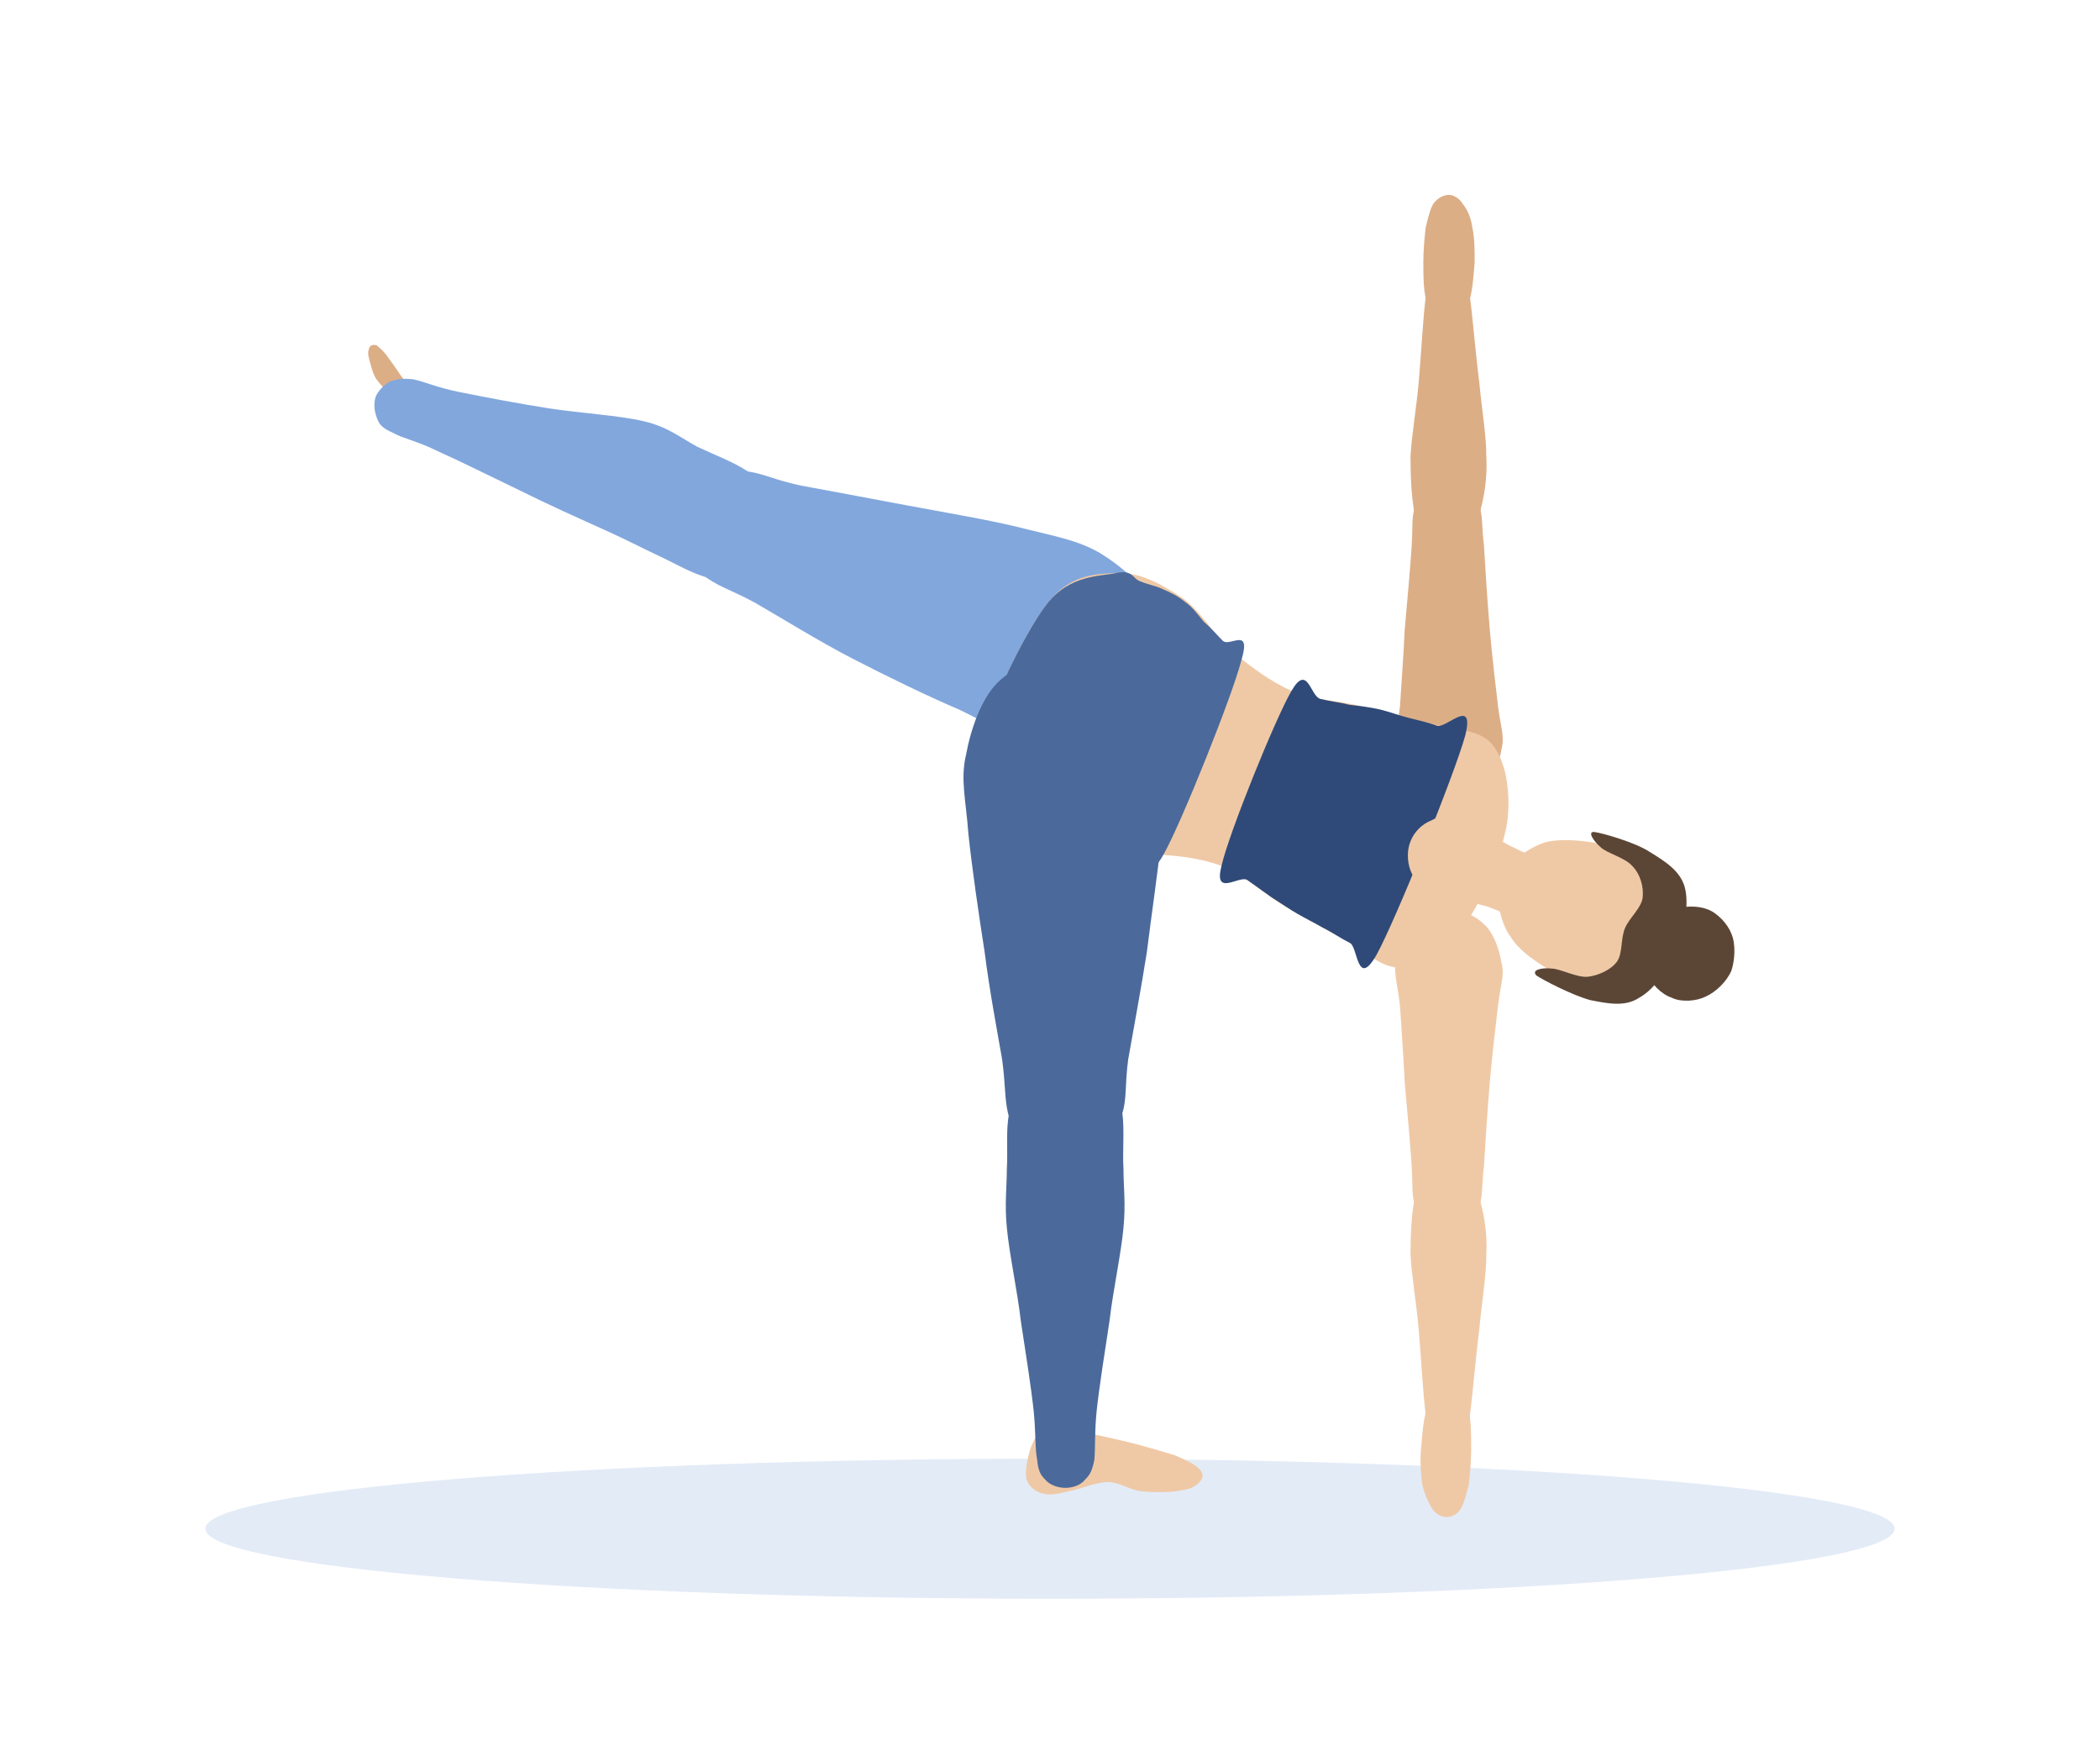
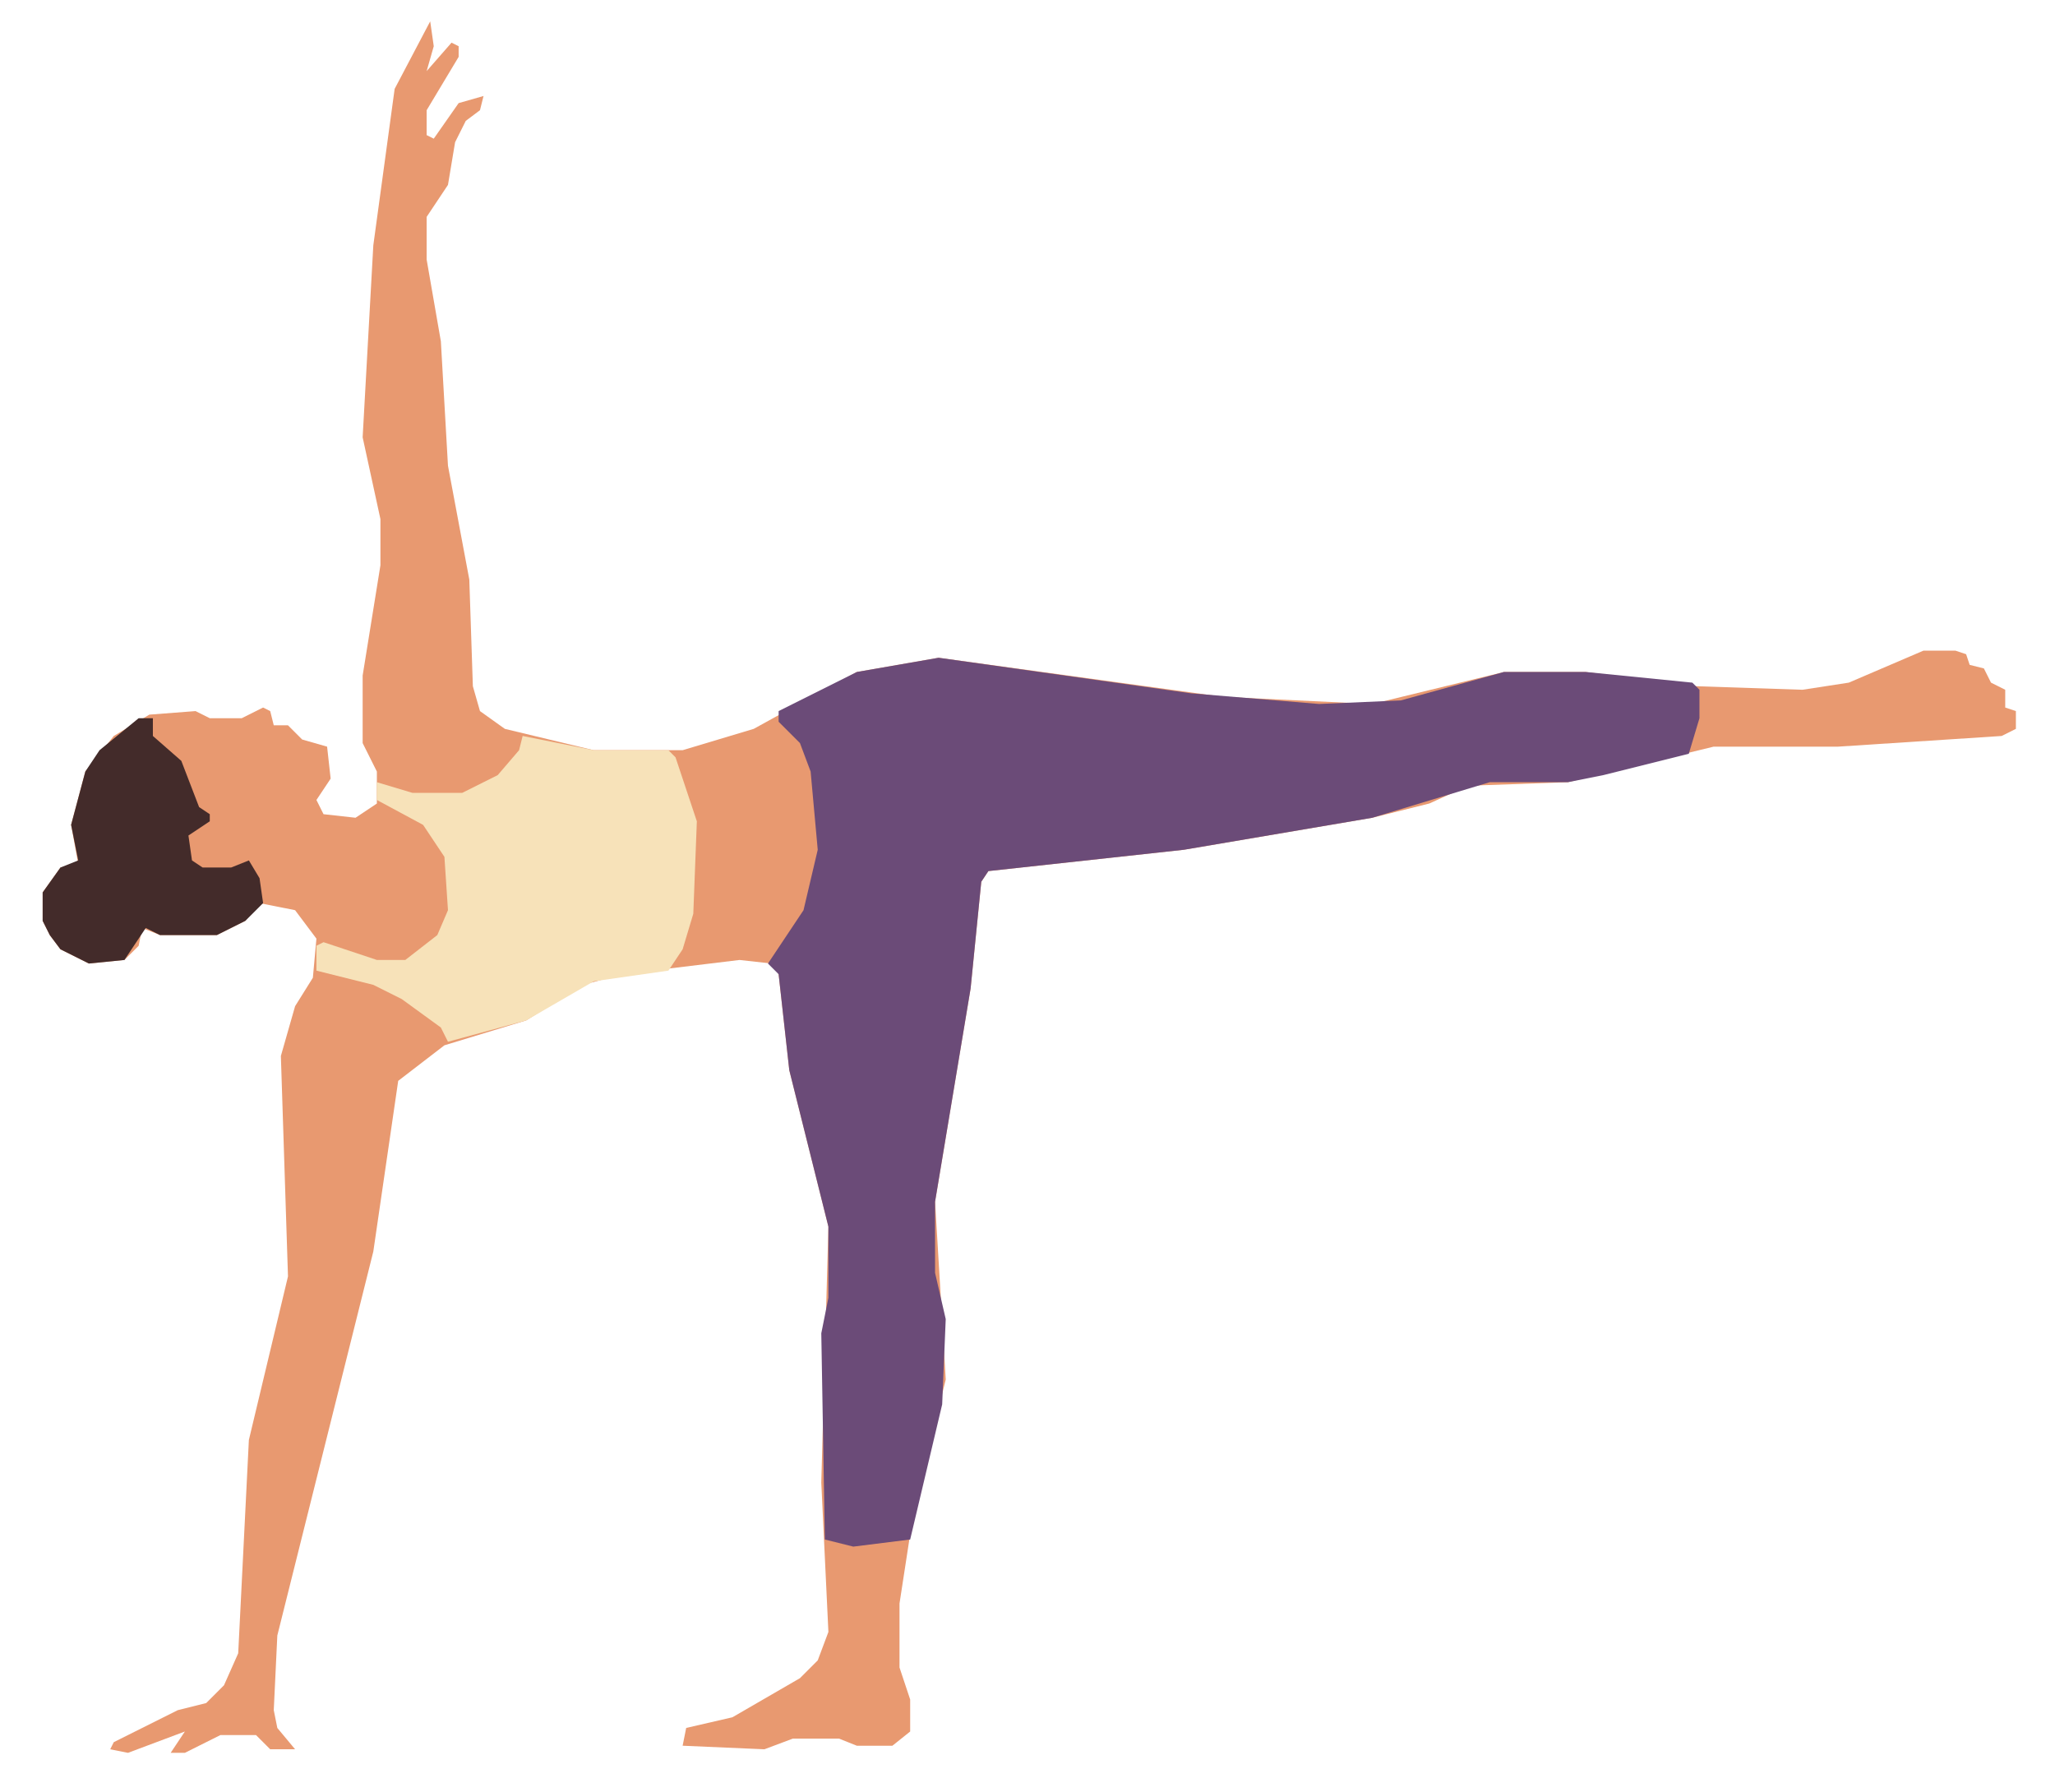
- <svg xmlns="http://www.w3.org/2000/svg" viewBox="0 0 180 150" width="180" height="150">
-   <ellipse cx="90" cy="131" rx="72.4" ry="6" fill="#e3ebf7" />
-   <path d="M125.8 26.1C126.2 25.4 126.3 23.6 126.4 22.5C126.4 21.4 126.4 20.4 126.2 19.5C126.1 18.7 125.8 18 125.4 17.5C125.1 17 124.6 16.7 124.2 16.7C123.8 16.7 123.3 16.9 122.9 17.4C122.6 17.8 122.4 18.7 122.2 19.5C122.1 20.4 122 21.4 122 22.5C122 23.6 122 25.4 122.4 26.1C122.7 26.9 123.5 26.9 124.1 26.9C124.6 26.9 125.4 26.9 125.8 26.1Z" fill="#dcae86" />
-   <path d="M121.2 43.7C121 42.6 120.9 41 120.9 39.1C121 37.3 121.4 35 121.6 32.8C121.8 30.5 122 26.9 122.2 25.5C122.4 24 122.5 24.4 122.8 24.1C123.1 23.8 123.6 23.6 124.1 23.6C124.5 23.6 125 23.8 125.4 24.1C125.7 24.4 125.8 24 126 25.5C126.2 26.9 126.5 30.5 126.8 32.8C127 35 127.4 37.3 127.4 39.1C127.5 41 127.2 42.6 126.9 43.7C126.7 44.8 126.5 45.3 126 45.8C125.5 46.2 124.7 46.6 124.1 46.6C123.4 46.6 122.6 46.2 122.1 45.8C121.7 45.3 121.4 44.8 121.2 43.7Z" fill="#dcae86" />
-   <path d="M119.6 64.2C119.5 63.1 119.8 62.2 120 60.5C120.1 58.8 120.3 56.3 120.4 54C120.6 51.7 120.9 48.5 121 46.8C121.1 45.1 121 44.6 121.2 43.7C121.4 42.8 121.7 42.1 122.1 41.7C122.6 41.2 123.4 40.9 124.1 40.9C124.7 40.9 125.5 41.2 126 41.7C126.5 42.1 126.7 42.8 126.9 43.7C127.1 44.6 127 45.1 127.2 46.8C127.3 48.5 127.5 51.7 127.7 54C127.9 56.3 128.2 58.8 128.4 60.5C128.6 62.2 129 63.1 128.7 64.2C128.5 65.4 128 66.7 127.2 67.5C126.4 68.3 125.1 68.8 124.1 68.8C123 68.8 121.7 68.3 121 67.5C120.2 66.7 119.8 65.4 119.6 64.2Z" fill="#dcae86" />
-   <path d="M36 35.2C36 34.8 35.6 34.2 35.3 33.6C35 33.1 34.7 32.6 34.3 32.1C33.9 31.5 33.4 30.8 33.1 30.4C32.8 30 32.5 29.8 32.3 29.6C32 29.5 31.8 29.6 31.7 29.7C31.6 29.9 31.5 30.2 31.6 30.6C31.7 31 31.9 31.8 32.1 32.2C32.3 32.7 32.8 33 33 33.5C33.2 34 33.1 34.5 33.2 35C33.3 35.5 33.3 36 33.4 36.2C33.6 36.5 34 36.7 34.3 36.7C34.6 36.7 35.2 36.4 35.5 36.1C35.8 35.9 36.1 35.6 36 35.2Z" fill="#dcae86" />
-   <path d="M88.4 63.5C86.3 63.1 84.7 62 82.2 60.8C79.6 59.7 75.9 57.9 73 56.4C70.1 54.9 66.9 52.9 64.8 51.7C62.8 50.6 61.9 50.4 60.7 49.6C59.6 48.8 58.4 48 57.9 46.9C57.4 45.9 57.4 44.4 57.8 43.3C58.2 42.3 59.2 41.2 60.2 40.7C61.3 40.2 62.7 40.3 64.1 40.4C65.5 40.6 66.3 41.1 68.6 41.6C70.8 42 74.5 42.7 77.7 43.3C80.9 43.9 85.1 44.6 87.8 45.3C90.6 46 92.4 46.3 94.3 47.4C96.1 48.5 98.2 50.3 99.1 52.2C99.9 54 100 56.6 99.3 58.5C98.7 60.3 96.9 62.3 95.1 63.1C93.3 63.9 90.6 63.9 88.4 63.5Z" fill="#82a7dd" />
-   <path d="M60.7 49.5C59.4 49.2 57.9 48.3 56.4 47.6C54.9 46.9 53.8 46.3 51.8 45.4C49.8 44.5 46.9 43.2 44.5 42C42.2 40.9 39.4 39.5 37.6 38.7C35.8 37.8 34.6 37.6 33.7 37.1C32.8 36.7 32.5 36.4 32.3 35.8C32.1 35.3 32 34.6 32.2 34C32.4 33.5 32.9 33 33.4 32.7C34 32.5 34.4 32.4 35.4 32.5C36.4 32.7 37.4 33.2 39.4 33.6C41.4 34 44.5 34.6 47.1 35C49.7 35.4 53.1 35.6 55.2 36.1C57.3 36.6 58.3 37.5 59.8 38.3C61.3 39 62.9 39.6 64.1 40.4C65.2 41.2 66.3 42.1 66.8 43.1C67.3 44.2 67.3 45.6 66.9 46.7C66.6 47.7 65.6 48.8 64.5 49.3C63.5 49.8 62.1 49.8 60.7 49.5Z" fill="#82a7dd" />
-   <path d="M86.9 71.1C88.3 72.5 90.3 73.1 92.3 73.4C94.3 73.8 96.7 73 98.7 73.2C100.8 73.3 102.8 73.5 104.7 74.2C106.5 74.9 108 76.3 109.7 77.4C111.4 78.4 113.1 79.4 114.9 80.3C116.6 81.2 118.4 83.1 120.2 82.9C122 82.6 124.2 81.1 125.7 79C127.2 76.9 128.8 73 129.2 70.4C129.5 67.9 129.1 65.2 127.9 63.8C126.8 62.4 124.2 62.5 122.3 61.9C120.4 61.4 118.5 61 116.6 60.5C114.6 60 112.5 60 110.7 59.2C108.9 58.4 107.3 57.2 105.7 55.9C104.1 54.5 102.9 52.3 101.3 51.2C99.6 50.1 97.7 49 95.7 49.1C93.8 49.2 91.7 49.2 89.7 51.8C87.7 54.4 84.3 61.5 83.8 64.7C83.3 68 85.4 69.6 86.9 71.1Z" fill="#efc9a6" />
-   <path d="M86.9 71.1C87.7 72.3 88.2 71.7 88.8 72C89.4 72.3 90.1 72.6 90.7 72.8C91.4 73.1 92.1 73.3 92.8 73.4C93.5 73.5 94.3 73.3 95.1 73.3C95.9 73.3 96.7 73.2 97.4 73.2C98.2 73.2 98.3 75.9 99.8 73.1C101.3 70.4 105.6 59.7 106.4 56.6C107.3 53.6 105.4 55.5 104.8 54.9C104.3 54.4 103.8 53.8 103.2 53.3C102.7 52.7 102.2 52 101.6 51.6C101 51.1 100.4 50.8 99.7 50.5C99.1 50.2 98.4 50.1 97.7 49.8C97.1 49.6 97.1 48.8 95.7 49.1C94.4 49.4 91.7 49.2 89.7 51.8C87.7 54.4 84.3 61.5 83.8 64.7C83.3 68 86 69.9 86.9 71.1Z" fill="#4b6a9b" />
-   <path d="M104.7 74.2C104 76.9 106.2 75 106.9 75.4C107.6 75.9 108.3 76.4 109 76.9C109.8 77.4 110.5 77.9 111.2 78.3C111.9 78.7 112.7 79.1 113.4 79.5C114.2 79.9 114.9 80.4 115.7 80.8C116.4 81.1 116.3 84.8 118 81.8C119.6 78.9 124.7 66.3 125.6 63C126.4 59.7 124 62.4 123.2 62.2C122.4 61.9 121.5 61.7 120.7 61.5C119.9 61.3 119.1 61 118.3 60.8C117.4 60.6 116.6 60.5 115.7 60.4C114.9 60.2 114 60.1 113.2 59.9C112.3 59.7 112.1 56.8 110.7 59.2C109.3 61.6 105.3 71.5 104.7 74.2Z" fill="#2f4a78" />
-   <path d="M125.4 70.2C126.6 70.6 128.3 72 129.9 72.7C131.4 73.5 133.6 74 134.7 74.5C135.7 75.1 136 75.5 136.2 76.2C136.5 76.8 136.5 77.7 136.2 78.3C136 78.9 135.4 79.5 134.8 79.8C134.1 80 133.7 80.2 132.5 79.8C131.4 79.5 129.4 78.4 127.8 77.8C126.2 77.2 123.9 77.1 122.8 76.5C121.6 76 121.2 75.3 120.9 74.6C120.6 73.8 120.6 72.8 120.9 72.1C121.2 71.3 121.9 70.6 122.7 70.3C123.4 69.9 124.2 69.8 125.4 70.2Z" fill="#efc9a6" />
-   <path d="M143.3 85.5C144.1 85.9 145.4 85.8 146.2 85.4C147.1 85 148 84.1 148.4 83.2C148.7 82.3 148.8 80.9 148.4 80C148.1 79.2 147.2 78.2 146.3 77.9C145.5 77.6 144.2 77.6 143.3 78C142.5 78.4 141.6 79.4 141.2 80.3C140.8 81.2 140.8 82.5 141.2 83.4C141.5 84.3 142.4 85.2 143.3 85.5Z" fill="#5b4636" />
-   <path d="M142.8 80.9C142.2 82.3 141.1 83.9 140 84.6C138.8 85.2 137.3 84.9 136 84.6C134.7 84.3 133.4 83.5 132.3 82.8C131.2 82.1 130.1 81.3 129.5 80.3C128.8 79.4 128.5 78 128.4 77.2C128.3 76.3 128.5 75.8 128.7 75.2C129 74.6 129.2 74.1 129.9 73.6C130.6 73.1 131.7 72.3 132.8 72.1C133.9 71.9 135.3 72 136.6 72.2C137.8 72.5 139.3 72.9 140.5 73.6C141.6 74.2 142.9 75.1 143.3 76.3C143.7 77.5 143.3 79.5 142.8 80.9Z" fill="#efc9a6" />
-   <path d="M143.7 81.3C143.1 82.9 141.8 84.8 140.5 85.5C139.3 86.3 137.8 86 136.3 85.7C134.8 85.3 132.3 84 131.7 83.6C131.2 83.1 132.2 82.9 133 83C133.7 83 135.2 83.8 136.1 83.7C137 83.6 138.1 83.1 138.6 82.4C139.1 81.7 138.9 80.4 139.3 79.5C139.7 78.6 140.7 77.8 140.8 76.9C140.9 76 140.6 74.9 139.9 74.2C139.3 73.5 137.7 73.1 137.2 72.6C136.6 72.1 136 71.2 136.7 71.3C137.4 71.4 140.2 72.2 141.4 73C142.7 73.8 144 74.6 144.4 76C144.8 77.4 144.4 79.7 143.7 81.3Z" fill="#5b4636" />
-   <path d="M89.7 122.5C90.5 122.2 92 122.6 93.1 122.8C94.3 123 95.5 123.3 96.8 123.6C98 123.9 99.7 124.4 100.7 124.7C101.6 125.1 102.3 125.4 102.7 125.8C103.1 126.1 103.2 126.6 102.9 126.9C102.7 127.2 102.2 127.6 101.3 127.7C100.5 127.9 99 127.9 97.9 127.8C96.9 127.7 95.9 127 95 127C94 127 92.9 127.5 92 127.7C91.1 127.9 90.1 128.2 89.5 128C88.8 127.9 88.2 127.4 88 126.8C87.8 126.1 88.1 124.9 88.3 124.2C88.6 123.4 88.9 122.7 89.7 122.5Z" fill="#efc9a6" />
-   <path d="M82.8 64.7C82.3 66.8 82.8 68.6 83 71.4C83.3 74.3 83.9 78.4 84.4 81.6C84.8 84.8 85.5 88.5 85.9 90.8C86.2 93.1 86.1 94.1 86.4 95.4C86.8 96.8 87.2 98.2 88 99C88.8 99.8 90.2 100.3 91.3 100.3C92.4 100.3 93.8 99.8 94.6 99C95.5 98.2 95.9 96.8 96.2 95.4C96.6 94.1 96.4 93.1 96.7 90.8C97.1 88.5 97.8 84.8 98.3 81.6C98.7 78.4 99.3 74.3 99.6 71.4C99.8 68.6 100.3 66.8 99.9 64.7C99.4 62.5 98.5 59.9 97.1 58.5C95.7 57.1 93.2 56.1 91.3 56.1C89.4 56.1 86.9 57.1 85.5 58.5C84.1 59.9 83.2 62.5 82.8 64.7Z" fill="#4b6a9b" />
-   <path d="M86.5 95.4C86.2 96.8 86.4 98.6 86.3 100.2C86.3 101.8 86.1 103.1 86.3 105.2C86.5 107.4 87.2 110.6 87.5 113.2C87.9 115.8 88.4 119 88.6 120.9C88.8 122.9 88.7 124.1 88.9 125.1C89 126.1 89.2 126.4 89.6 126.8C90 127.3 90.8 127.5 91.3 127.5C91.9 127.5 92.6 127.3 93 126.8C93.4 126.4 93.6 126.1 93.8 125.1C93.9 124.1 93.8 122.9 94 120.9C94.2 119 94.7 115.8 95.1 113.2C95.4 110.6 96.1 107.4 96.3 105.2C96.5 103.1 96.3 101.8 96.3 100.2C96.2 98.6 96.4 96.8 96.2 95.4C95.9 94.1 95.4 92.8 94.6 92C93.8 91.1 92.4 90.6 91.3 90.6C90.2 90.6 88.8 91.1 88 92C87.2 92.8 86.7 94.1 86.5 95.4Z" fill="#4b6a9b" />
-   <path d="M122.4 120.5C122 121.3 121.9 123.1 121.8 124.2C121.7 125.3 121.8 126.3 121.9 127.2C122.1 128 122.4 128.7 122.7 129.2C123 129.7 123.5 130 124 130C124.4 130 124.9 129.8 125.2 129.3C125.5 128.8 125.7 128 125.9 127.2C126 126.3 126.1 125.3 126.1 124.2C126.1 123.1 126.1 121.3 125.8 120.5C125.4 119.8 124.6 119.7 124.1 119.7C123.5 119.7 122.7 119.8 122.4 120.5Z" fill="#efc9a6" />
-   <path d="M121.2 103C121 104.1 120.9 105.7 120.9 107.5C121 109.4 121.4 111.6 121.6 113.9C121.8 116.2 122 119.8 122.2 121.2C122.4 122.7 122.5 122.3 122.8 122.6C123.1 122.9 123.6 123.1 124.1 123.1C124.5 123.1 125 122.9 125.4 122.6C125.7 122.3 125.8 122.7 126 121.2C126.2 119.8 126.5 116.2 126.8 113.9C127 111.6 127.4 109.4 127.4 107.5C127.5 105.7 127.2 104.1 126.9 103C126.7 101.9 126.5 101.4 126 100.9C125.5 100.5 124.7 100.1 124.1 100.1C123.4 100.1 122.6 100.5 122.1 100.9C121.7 101.4 121.4 101.9 121.2 103Z" fill="#efc9a6" />
-   <path d="M119.6 82.5C119.5 83.6 119.8 84.4 120 86.2C120.1 87.9 120.3 90.4 120.4 92.7C120.6 95 120.9 98.2 121 99.9C121.1 101.6 121 102.1 121.2 103C121.4 103.8 121.7 104.6 122.1 105C122.6 105.5 123.4 105.8 124.1 105.8C124.7 105.8 125.5 105.5 126 105C126.5 104.6 126.7 103.8 126.9 103C127.1 102.1 127 101.6 127.2 99.9C127.3 98.2 127.5 95 127.7 92.7C127.9 90.4 128.2 87.9 128.4 86.2C128.6 84.4 129 83.6 128.7 82.5C128.5 81.3 128 79.9 127.2 79.2C126.4 78.4 125.1 77.9 124.1 77.9C123 77.9 121.7 78.4 121 79.2C120.2 79.9 119.8 81.3 119.6 82.5Z" fill="#efc9a6" />
+ <svg xmlns="http://www.w3.org/2000/svg" viewBox="117 0 578 504" width="578" height="504" role="img" aria-labelledby="title desc">
+   <path d="M 238 6 L 239 13 L 237 20 L 244 12 L 246 13 L 246 16 L 237 31 L 237 38 L 239 39 L 246 29 L 253 27 L 252 31 L 248 34 L 245 40 L 243 52 L 237 61 L 237 73 L 241 96 L 243 131 L 249 163 L 250 193 L 252 200 L 259 205 L 284 211 L 309 211 L 329 205 L 358 189 L 381 185 L 461 196 L 503 198 L 540 189 L 563 189 L 594 193 L 624 194 L 637 192 L 658 183 L 667 183 L 670 184 L 671 187 L 675 188 L 677 192 L 681 194 L 681 199 L 684 200 L 684 205 L 680 207 L 634 210 L 599 210 L 558 220 L 530 221 L 519 226 L 503 230 L 450 239 L 395 245 L 393 248 L 390 278 L 380 338 L 383 388 L 374 425 L 370 451 L 370 469 L 373 478 L 373 487 L 368 491 L 358 491 L 353 489 L 340 489 L 332 492 L 309 491 L 310 486 L 323 483 L 342 472 L 347 467 L 350 459 L 348 417 L 350 345 L 339 301 L 336 274 L 334 271 L 325 270 L 292 274 L 281 277 L 265 287 L 242 294 L 229 304 L 222 352 L 195 460 L 194 481 L 195 486 L 200 492 L 193 492 L 189 488 L 179 488 L 169 493 L 165 493 L 169 487 L 153 493 L 148 492 L 149 490 L 167 481 L 175 479 L 180 474 L 184 465 L 187 405 L 198 359 L 196 297 L 200 283 L 205 275 L 206 264 L 200 256 L 190 254 L 186 259 L 178 263 L 162 263 L 157 261 L 156 266 L 152 270 L 142 271 L 134 267 L 131 263 L 129 259 L 129 251 L 134 244 L 139 243 L 137 232 L 141 217 L 149 207 L 159 201 L 172 200 L 176 202 L 185 202 L 191 199 L 193 200 L 194 204 L 198 204 L 202 208 L 209 210 L 210 219 L 206 225 L 208 229 L 217 230 L 223 226 L 223 217 L 219 209 L 219 190 L 224 159 L 224 146 L 219 123 L 222 69 L 228 25 Z" fill="#e89970" fill-rule="evenodd" />
+   <path d="M 264 207 L 284 211 L 305 211 L 307 213 L 313 231 L 312 257 L 309 267 L 305 273 L 284 276 L 265 287 L 243 293 L 241 289 L 230 281 L 222 277 L 206 273 L 206 266 L 208 265 L 223 270 L 231 270 L 240 263 L 243 256 L 242 241 L 236 232 L 223 225 L 223 220 L 233 223 L 247 223 L 257 218 L 263 211 Z" fill="#f7e2b9" fill-rule="evenodd" />
+   <path d="M 381 185 L 452 195 L 488 198 L 511 197 L 540 189 L 563 189 L 593 192 L 595 194 L 595 202 L 592 212 L 568 218 L 558 220 L 536 220 L 503 230 L 450 239 L 395 245 L 393 248 L 390 278 L 380 338 L 380 358 L 383 371 L 382 395 L 373 433 L 357 435 L 349 433 L 348 375 L 350 365 L 350 345 L 339 301 L 336 274 L 333 271 L 343 256 L 347 239 L 345 217 L 342 209 L 336 203 L 336 200 L 358 189 Z" fill="#6b4b78" fill-rule="evenodd" />
+   <path d="M 156 202 L 160 202 L 160 207 L 168 214 L 173 227 L 176 229 L 176 231 L 170 235 L 171 242 L 174 244 L 182 244 L 187 242 L 190 247 L 191 254 L 186 259 L 178 263 L 162 263 L 158 261 L 152 270 L 142 271 L 134 267 L 131 263 L 129 259 L 129 251 L 134 244 L 139 242 L 137 232 L 141 217 L 145 211 Z" fill="#432b2a" fill-rule="evenodd" />
</svg>
